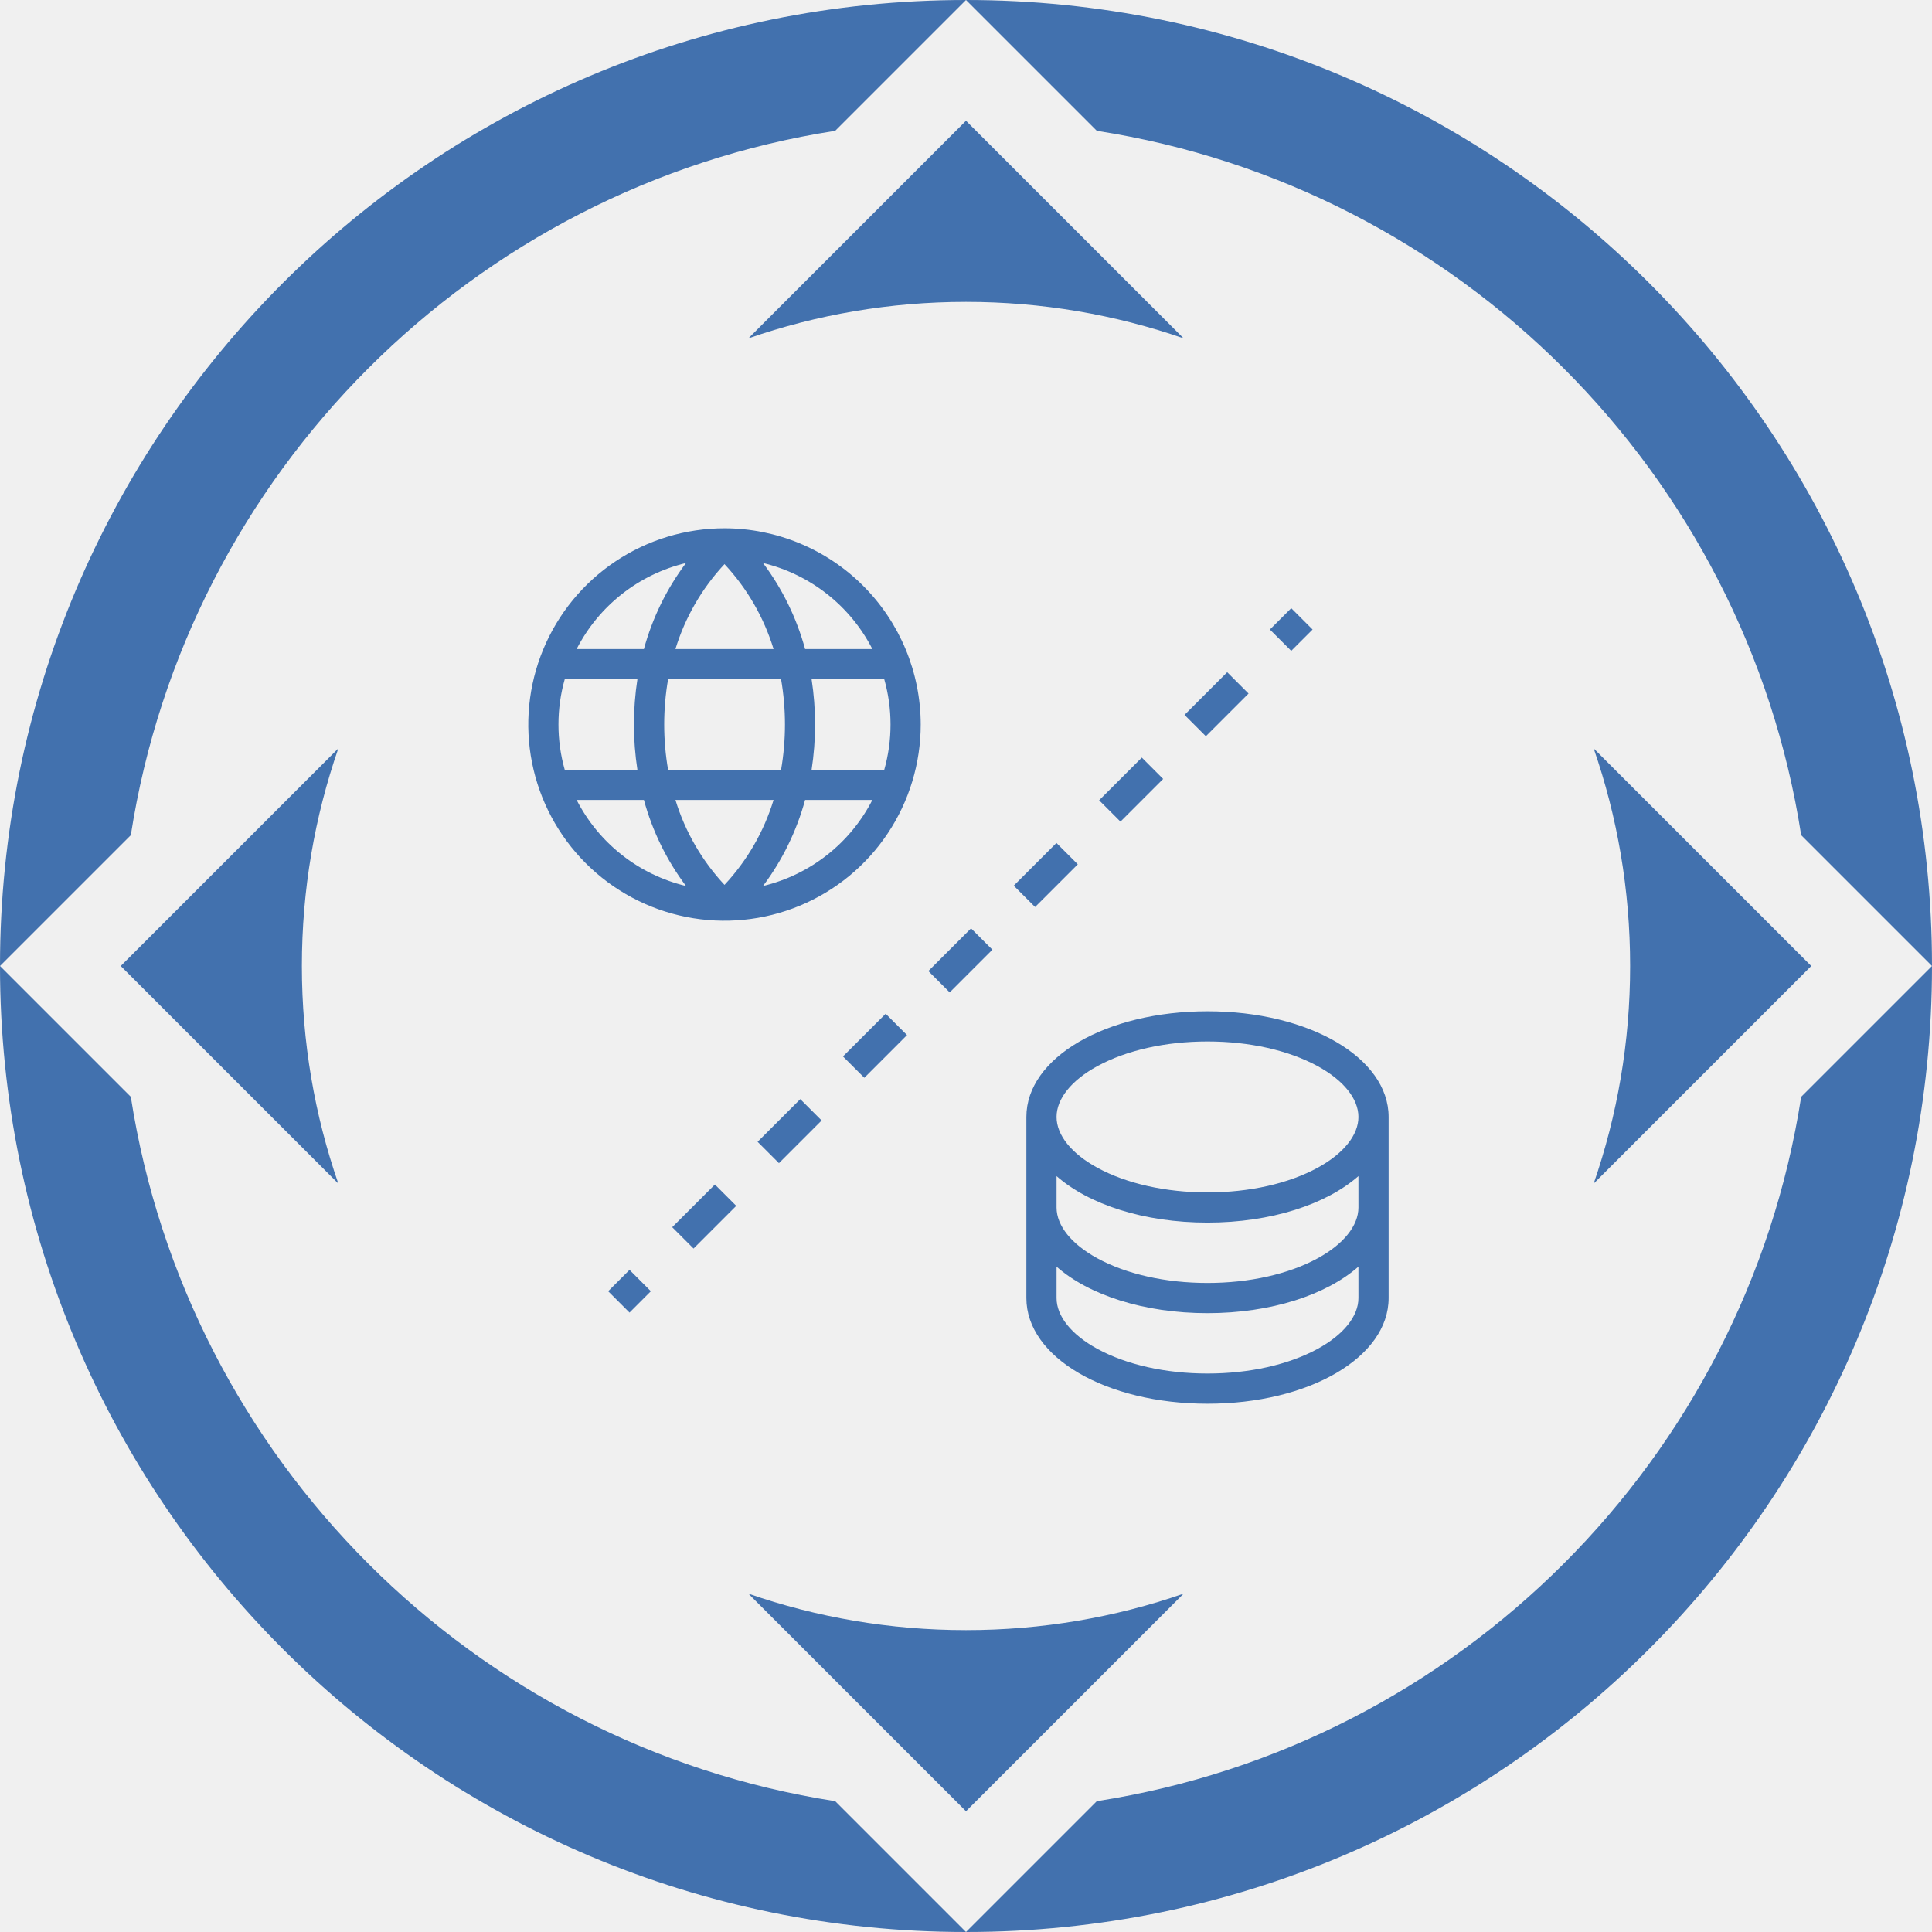
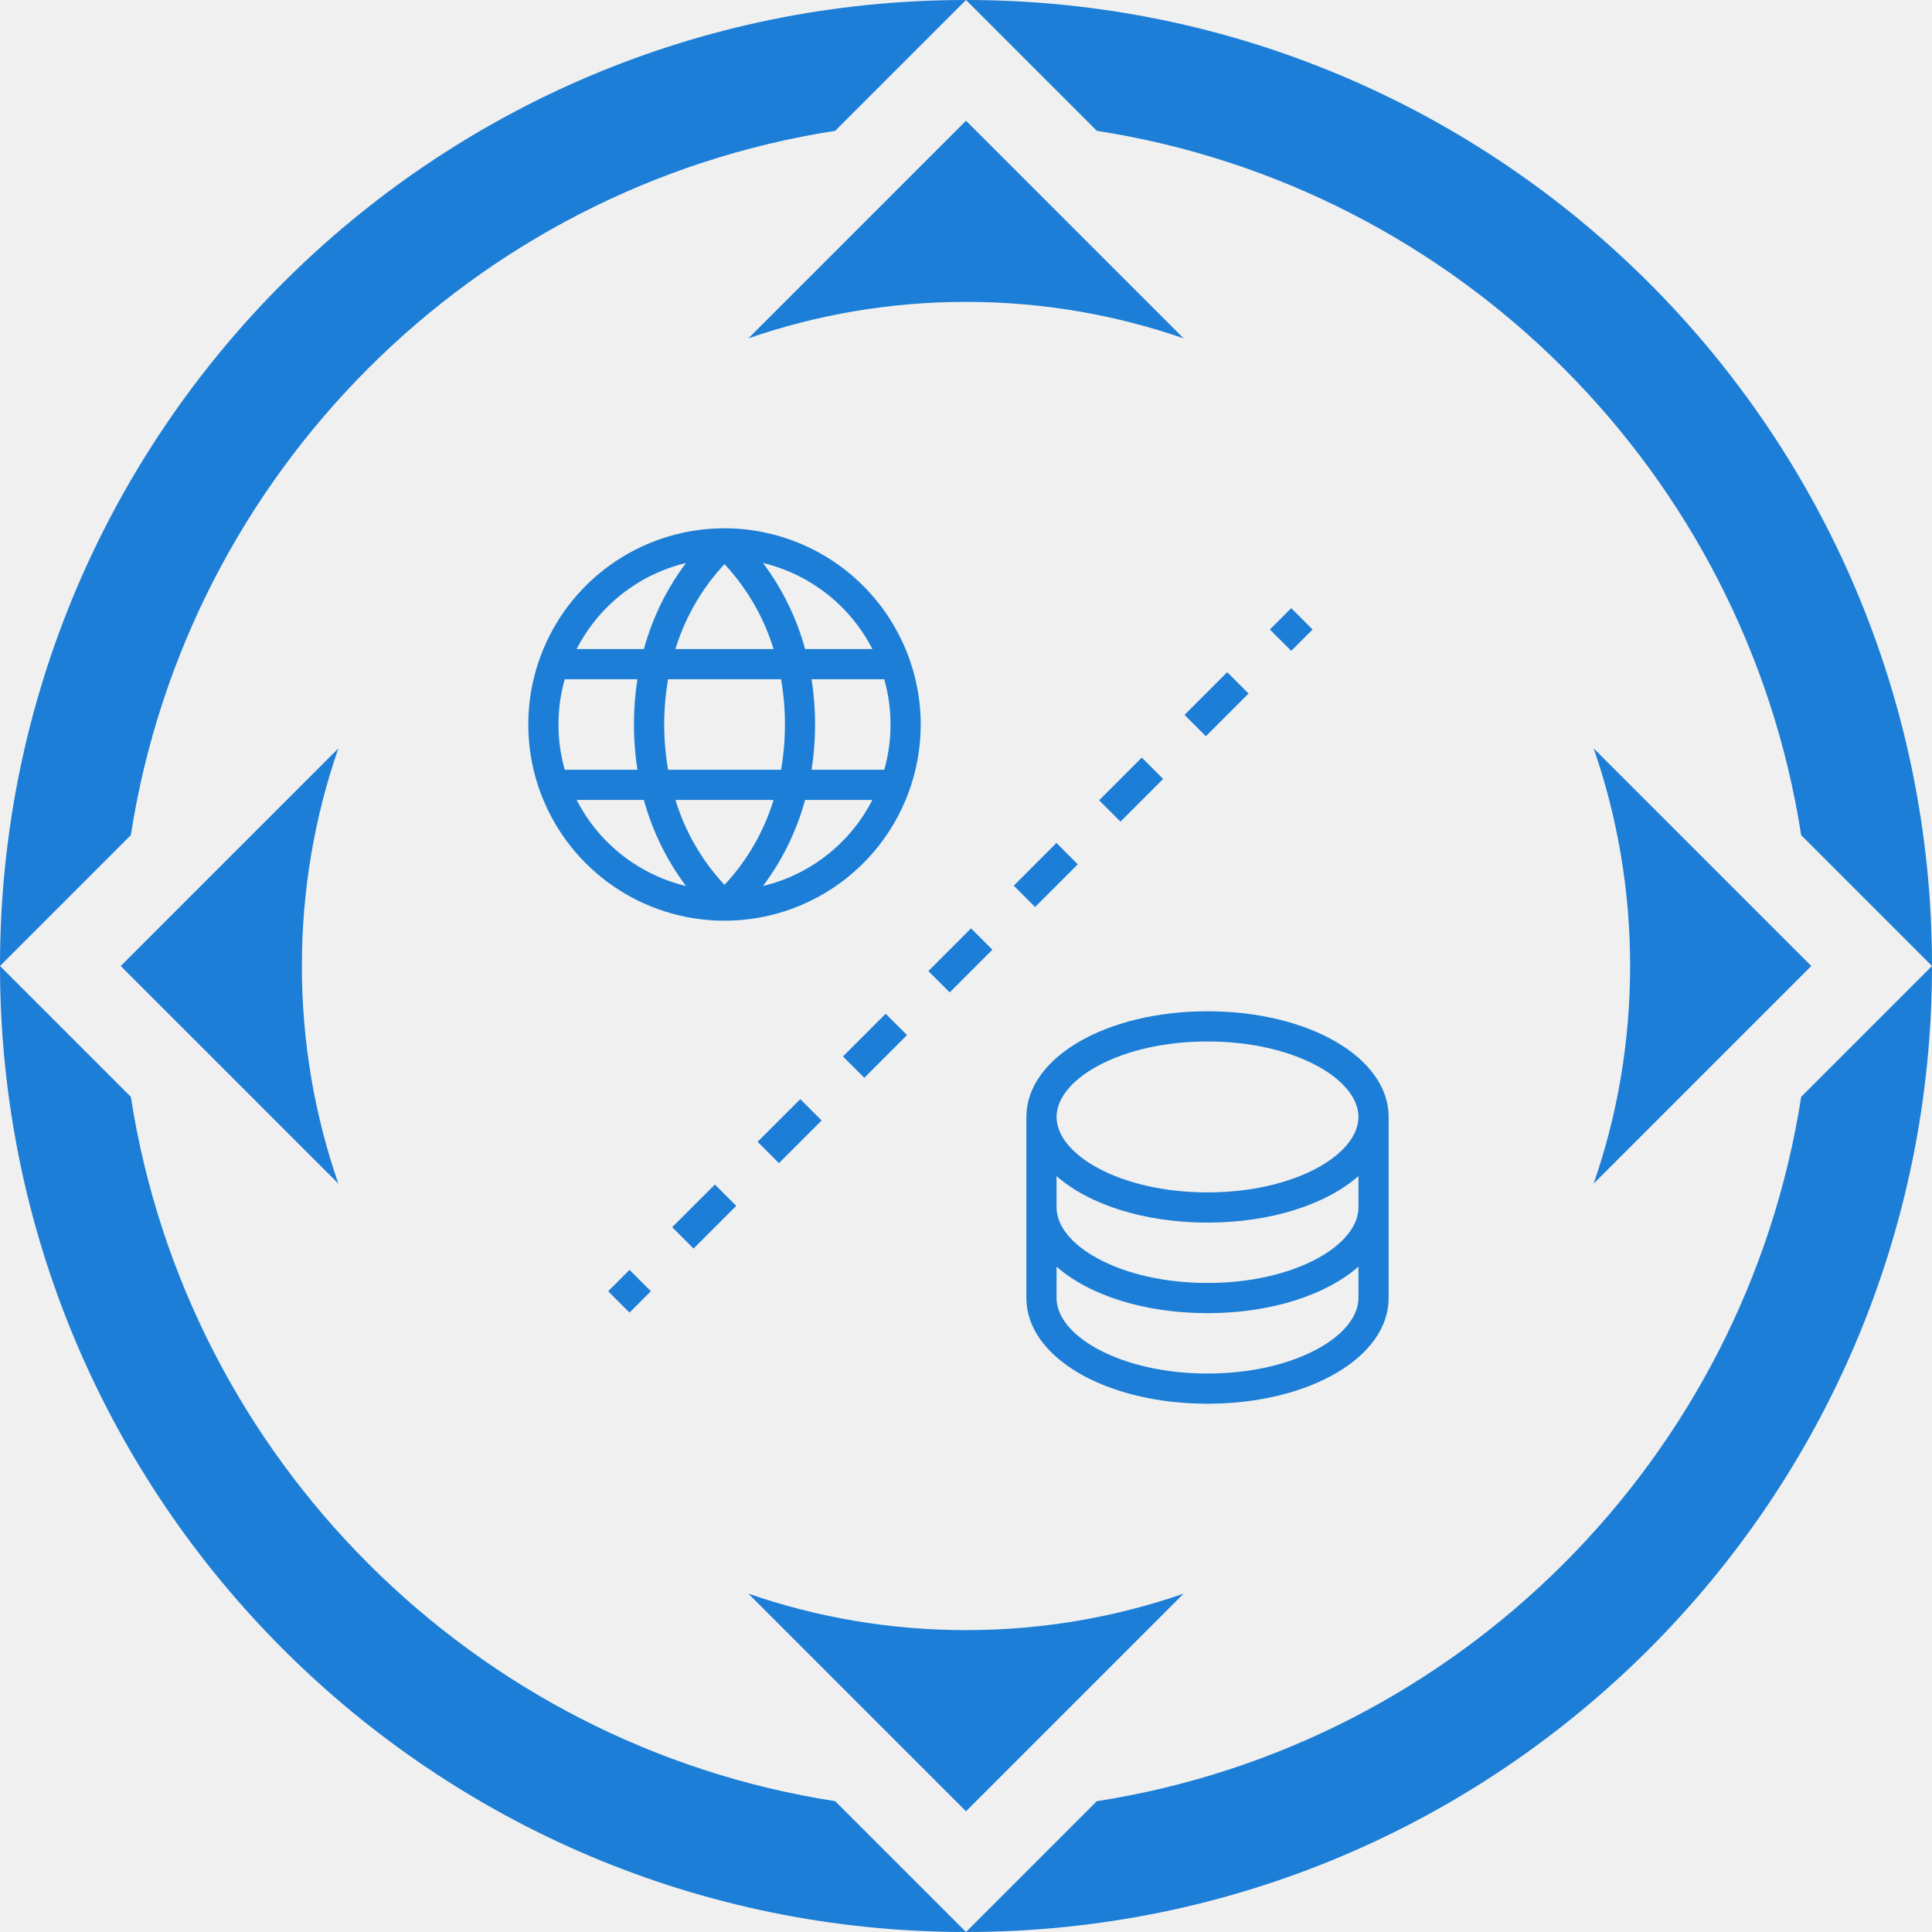
<svg xmlns="http://www.w3.org/2000/svg" width="128" height="128" viewBox="0 0 128 128" fill="none">
  <g clip-path="url(#clip0_38_14)">
-     <path fill-rule="evenodd" clip-rule="evenodd" d="M8.667 55.333L1.09531e-06 64C1.09531e-06 28.654 28.654 1.09531e-06 64 -2.10886e-06L55.333 8.667C31.345 12.393 12.393 31.345 8.667 55.333ZM8.667 72.667L1.09531e-06 64C1.09531e-06 99.346 28.654 128 64 128C99.346 128 128 99.346 128 64C128 28.654 99.346 1.09531e-06 64 -2.10886e-06L72.667 8.667C96.655 12.393 115.607 31.345 119.333 55.333L128 64L119.333 72.667C115.607 96.655 96.655 115.607 72.667 119.333L64 128L55.333 119.333C31.345 115.607 12.393 96.655 8.667 72.667Z" fill="#4271AE" />
-     <path fill-rule="evenodd" clip-rule="evenodd" d="M105.584 78.416C107.15 73.9 108 69.049 108 64C108 58.951 107.15 54.1 105.584 49.584L120 64L105.584 78.416ZM78.416 105.584C73.9 107.15 69.049 108 64 108C58.951 108 54.1 107.15 49.584 105.584L64 120L78.416 105.584ZM22.416 78.416C20.85 73.9 20 69.049 20 64C20 58.951 20.85 54.1 22.416 49.584L8 64L22.416 78.416ZM49.584 22.416L64 8L78.416 22.416C73.9 20.85 69.049 20 64 20C58.951 20 54.1 20.85 49.584 22.416Z" fill="#4271AE" />
-     <path d="M41.707 86.962L43.121 85.548L41.707 84.133L40.293 85.548L41.707 86.962ZM45.95 82.719L48.778 79.891L47.364 78.477L44.535 81.305L45.95 82.719ZM51.607 77.062L54.435 74.234L53.021 72.82L50.192 75.648L51.607 77.062ZM57.264 71.406L60.092 68.577L58.678 67.163L55.849 69.991L57.264 71.406ZM62.92 65.749L65.749 62.92L64.335 61.506L61.506 64.335L62.92 65.749ZM68.577 60.092L71.406 57.264L69.991 55.849L67.163 58.678L68.577 60.092ZM74.234 54.435L77.062 51.607L75.648 50.192L72.82 53.021L74.234 54.435ZM79.891 48.778L82.719 45.95L81.305 44.535L78.477 47.364L79.891 48.778ZM85.548 43.121L86.962 41.707L85.548 40.293L84.133 41.707L85.548 43.121Z" fill="#4271AE" />
-     <path d="M80 67C73.271 67 68 70.075 68 74V86C68 89.925 73.271 93 80 93C86.729 93 92 89.925 92 86V74C92 70.075 86.729 67 80 67ZM90 80C90 81.203 89.015 82.429 87.299 83.365C85.366 84.419 82.774 85 80 85C77.226 85 74.634 84.419 72.701 83.365C70.985 82.429 70 81.203 70 80V77.92C72.132 79.795 75.779 81 80 81C84.221 81 87.868 79.79 90 77.92V80ZM72.701 70.635C74.634 69.581 77.226 69 80 69C82.774 69 85.366 69.581 87.299 70.635C89.015 71.571 90 72.797 90 74C90 75.203 89.015 76.429 87.299 77.365C85.366 78.419 82.774 79 80 79C77.226 79 74.634 78.419 72.701 77.365C70.985 76.429 70 75.203 70 74C70 72.797 70.985 71.571 72.701 70.635ZM87.299 89.365C85.366 90.419 82.774 91 80 91C77.226 91 74.634 90.419 72.701 89.365C70.985 88.429 70 87.203 70 86V83.92C72.132 85.795 75.779 87 80 87C84.221 87 87.868 85.79 90 83.92V86C90 87.203 89.015 88.429 87.299 89.365Z" fill="#4271AE" />
-     <path d="M48 35C45.429 35 42.915 35.762 40.778 37.191C38.64 38.619 36.974 40.65 35.99 43.025C35.006 45.401 34.748 48.014 35.25 50.536C35.751 53.058 36.989 55.374 38.808 57.192C40.626 59.011 42.942 60.249 45.464 60.75C47.986 61.252 50.599 60.994 52.975 60.01C55.35 59.026 57.381 57.36 58.809 55.222C60.238 53.085 61 50.571 61 48C60.996 44.553 59.625 41.249 57.188 38.812C54.751 36.375 51.447 35.004 48 35ZM59 48C59.001 49.014 58.861 50.024 58.584 51H53.77C54.077 49.012 54.077 46.988 53.77 45H58.584C58.861 45.976 59.001 46.986 59 48ZM44.75 53H51.25C50.61 55.098 49.498 57.022 48 58.625C46.503 57.022 45.391 55.098 44.75 53ZM44.263 51C43.919 49.015 43.919 46.985 44.263 45H51.748C52.091 46.985 52.091 49.015 51.748 51H44.263ZM37 48C36.999 46.986 37.139 45.976 37.416 45H42.23C41.923 46.988 41.923 49.012 42.23 51H37.416C37.139 50.024 36.999 49.014 37 48ZM51.25 43H44.75C45.39 40.902 46.502 38.978 48 37.375C49.497 38.978 50.609 40.902 51.25 43ZM57.791 43H53.339C52.778 40.941 51.832 39.007 50.551 37.3C52.098 37.672 53.547 38.373 54.797 39.357C56.048 40.341 57.071 41.584 57.796 43H57.791ZM45.449 37.3C44.168 39.007 43.222 40.941 42.661 43H38.204C38.929 41.584 39.952 40.341 41.203 39.357C42.453 38.373 43.902 37.672 45.449 37.3ZM38.204 53H42.661C43.222 55.059 44.168 56.993 45.449 58.7C43.902 58.328 42.453 57.627 41.203 56.643C39.952 55.659 38.929 54.416 38.204 53ZM50.551 58.7C51.832 56.993 52.778 55.059 53.339 53H57.796C57.071 54.416 56.048 55.659 54.797 56.643C53.547 57.627 52.098 58.328 50.551 58.7Z" fill="#4271AE" />
+     <path fill-rule="evenodd" clip-rule="evenodd" d="M8.667 55.333L1.90735e-06 64C1.90735e-06 28.654 28.654 1.90735e-06 64 -1.29682e-06L55.333 8.667C31.345 12.393 12.393 31.345 8.667 55.333ZM8.667 72.667L1.90735e-06 64C1.90735e-06 99.346 28.654 128 64 128C99.346 128 128 99.346 128 64C128 28.654 99.346 1.90735e-06 64 -1.29682e-06L72.667 8.667C96.655 12.393 115.607 31.345 119.333 55.333L128 64L119.333 72.667C115.607 96.655 96.655 115.607 72.667 119.333L64 128L55.333 119.333C31.345 115.607 12.393 96.655 8.667 72.667Z" fill="#1C7ED6" />
+     <path fill-rule="evenodd" clip-rule="evenodd" d="M105.584 78.416C107.15 73.9 108 69.049 108 64C108 58.951 107.15 54.1 105.584 49.584L120 64L105.584 78.416ZM78.416 105.584C73.9 107.15 69.049 108 64 108C58.951 108 54.1 107.15 49.584 105.584L64 120L78.416 105.584ZM22.416 78.416C20.85 73.9 20 69.049 20 64C20 58.951 20.85 54.1 22.416 49.584L8 64L22.416 78.416ZM49.584 22.416L64 8L78.416 22.416C73.9 20.851 69.049 20 64 20C58.951 20 54.1 20.851 49.584 22.416Z" fill="#1C7ED6" />
+     <path d="M41.707 86.962L43.121 85.548L41.707 84.133L40.293 85.548L41.707 86.962ZM45.95 82.719L48.778 79.891L47.364 78.477L44.535 81.305L45.95 82.719ZM51.607 77.062L54.435 74.234L53.021 72.82L50.192 75.648L51.607 77.062ZM57.264 71.406L60.092 68.577L58.678 67.163L55.849 69.991L57.264 71.406ZM62.92 65.749L65.749 62.92L64.335 61.506L61.506 64.335L62.92 65.749ZM68.577 60.092L71.406 57.264L69.991 55.849L67.163 58.678L68.577 60.092ZM74.234 54.435L77.062 51.607L75.648 50.192L72.82 53.021L74.234 54.435ZM79.891 48.778L82.719 45.95L81.305 44.535L78.477 47.364L79.891 48.778ZM85.548 43.121L86.962 41.707L85.548 40.293L84.133 41.707L85.548 43.121Z" fill="#1C7ED6" />
+     <path d="M80 67C73.271 67 68 70.075 68 74V86C68 89.925 73.271 93 80 93C86.729 93 92 89.925 92 86V74C92 70.075 86.729 67 80 67ZM90 80C90 81.203 89.015 82.429 87.299 83.365C85.366 84.419 82.774 85 80 85C77.226 85 74.634 84.419 72.701 83.365C70.985 82.429 70 81.203 70 80V77.92C72.132 79.795 75.779 81 80 81C84.221 81 87.868 79.79 90 77.92V80ZM72.701 70.635C74.634 69.581 77.226 69 80 69C82.774 69 85.366 69.581 87.299 70.635C89.015 71.571 90 72.797 90 74C90 75.203 89.015 76.429 87.299 77.365C85.366 78.419 82.774 79 80 79C77.226 79 74.634 78.419 72.701 77.365C70.985 76.429 70 75.203 70 74C70 72.797 70.985 71.571 72.701 70.635ZM87.299 89.365C85.366 90.419 82.774 91 80 91C77.226 91 74.634 90.419 72.701 89.365C70.985 88.429 70 87.203 70 86V83.92C72.132 85.795 75.779 87 80 87C84.221 87 87.868 85.79 90 83.92V86C90 87.203 89.015 88.429 87.299 89.365Z" fill="#1C7ED6" />
+     <path d="M48 35C45.429 35 42.915 35.762 40.778 37.191C38.64 38.619 36.974 40.65 35.99 43.025C35.006 45.401 34.748 48.014 35.25 50.536C35.751 53.058 36.989 55.374 38.808 57.192C40.626 59.011 42.942 60.249 45.464 60.75C47.986 61.252 50.599 60.994 52.975 60.01C55.35 59.026 57.381 57.36 58.809 55.222C60.238 53.085 61 50.571 61 48C60.996 44.553 59.625 41.249 57.188 38.812C54.751 36.375 51.447 35.004 48 35ZM59 48C59.001 49.014 58.861 50.024 58.584 51H53.77C54.077 49.012 54.077 46.988 53.77 45H58.584C58.861 45.976 59.001 46.986 59 48ZM44.75 53H51.25C50.61 55.098 49.498 57.022 48 58.625C46.503 57.022 45.391 55.098 44.75 53ZM44.263 51C43.919 49.015 43.919 46.985 44.263 45H51.748C52.091 46.985 52.091 49.015 51.748 51H44.263ZM37 48C36.999 46.986 37.139 45.976 37.416 45H42.23C41.923 46.988 41.923 49.012 42.23 51H37.416C37.139 50.024 36.999 49.014 37 48ZM51.25 43H44.75C45.39 40.902 46.502 38.978 48 37.375C49.497 38.978 50.609 40.902 51.25 43ZM57.791 43H53.339C52.778 40.941 51.832 39.007 50.551 37.3C52.098 37.672 53.547 38.373 54.797 39.357C56.048 40.341 57.071 41.584 57.796 43H57.791ZM45.449 37.3C44.168 39.007 43.222 40.941 42.661 43H38.204C38.929 41.584 39.952 40.341 41.203 39.357C42.453 38.373 43.902 37.672 45.449 37.3ZM38.204 53H42.661C43.222 55.059 44.168 56.993 45.449 58.7C43.902 58.328 42.453 57.627 41.203 56.643C39.952 55.659 38.929 54.416 38.204 53ZM50.551 58.7C51.832 56.993 52.778 55.059 53.339 53H57.796C57.071 54.416 56.048 55.659 54.797 56.643C53.547 57.627 52.098 58.328 50.551 58.7Z" fill="#1C7ED6" />
  </g>
  <defs>
    <clipPath id="clip0_38_14">
      <rect width="128" height="128" fill="white" />
    </clipPath>
  </defs>
</svg>
